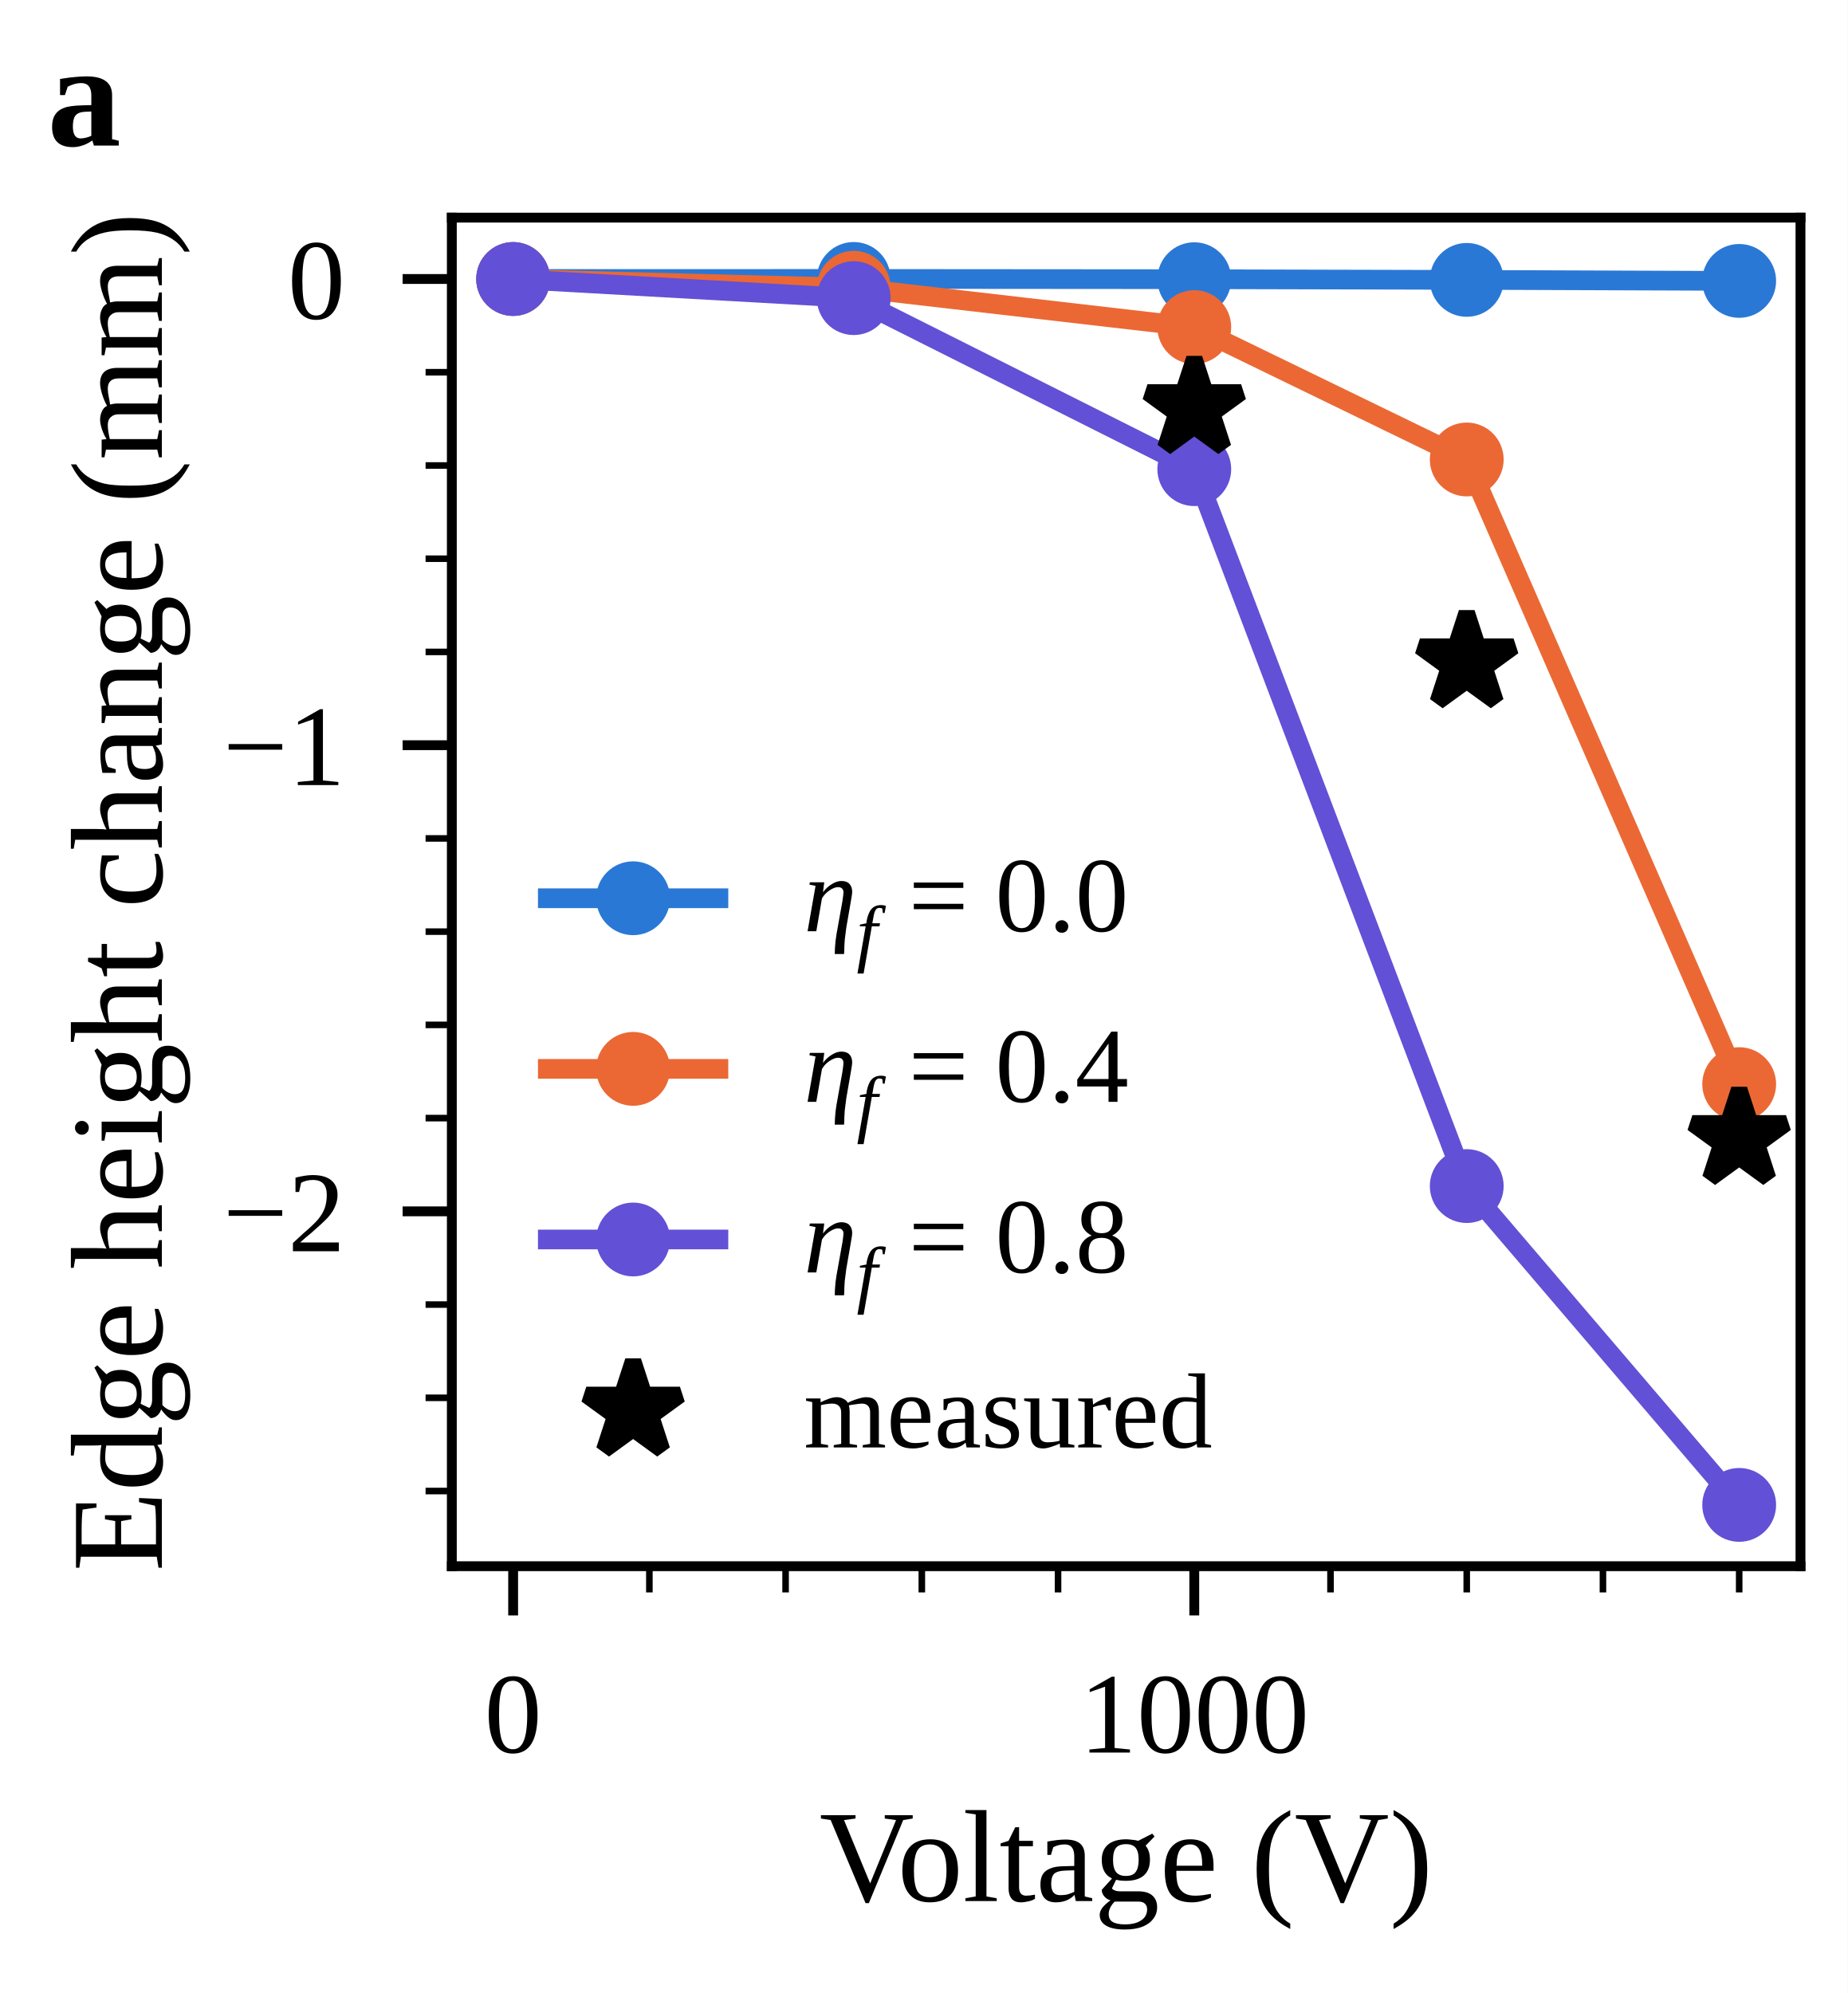
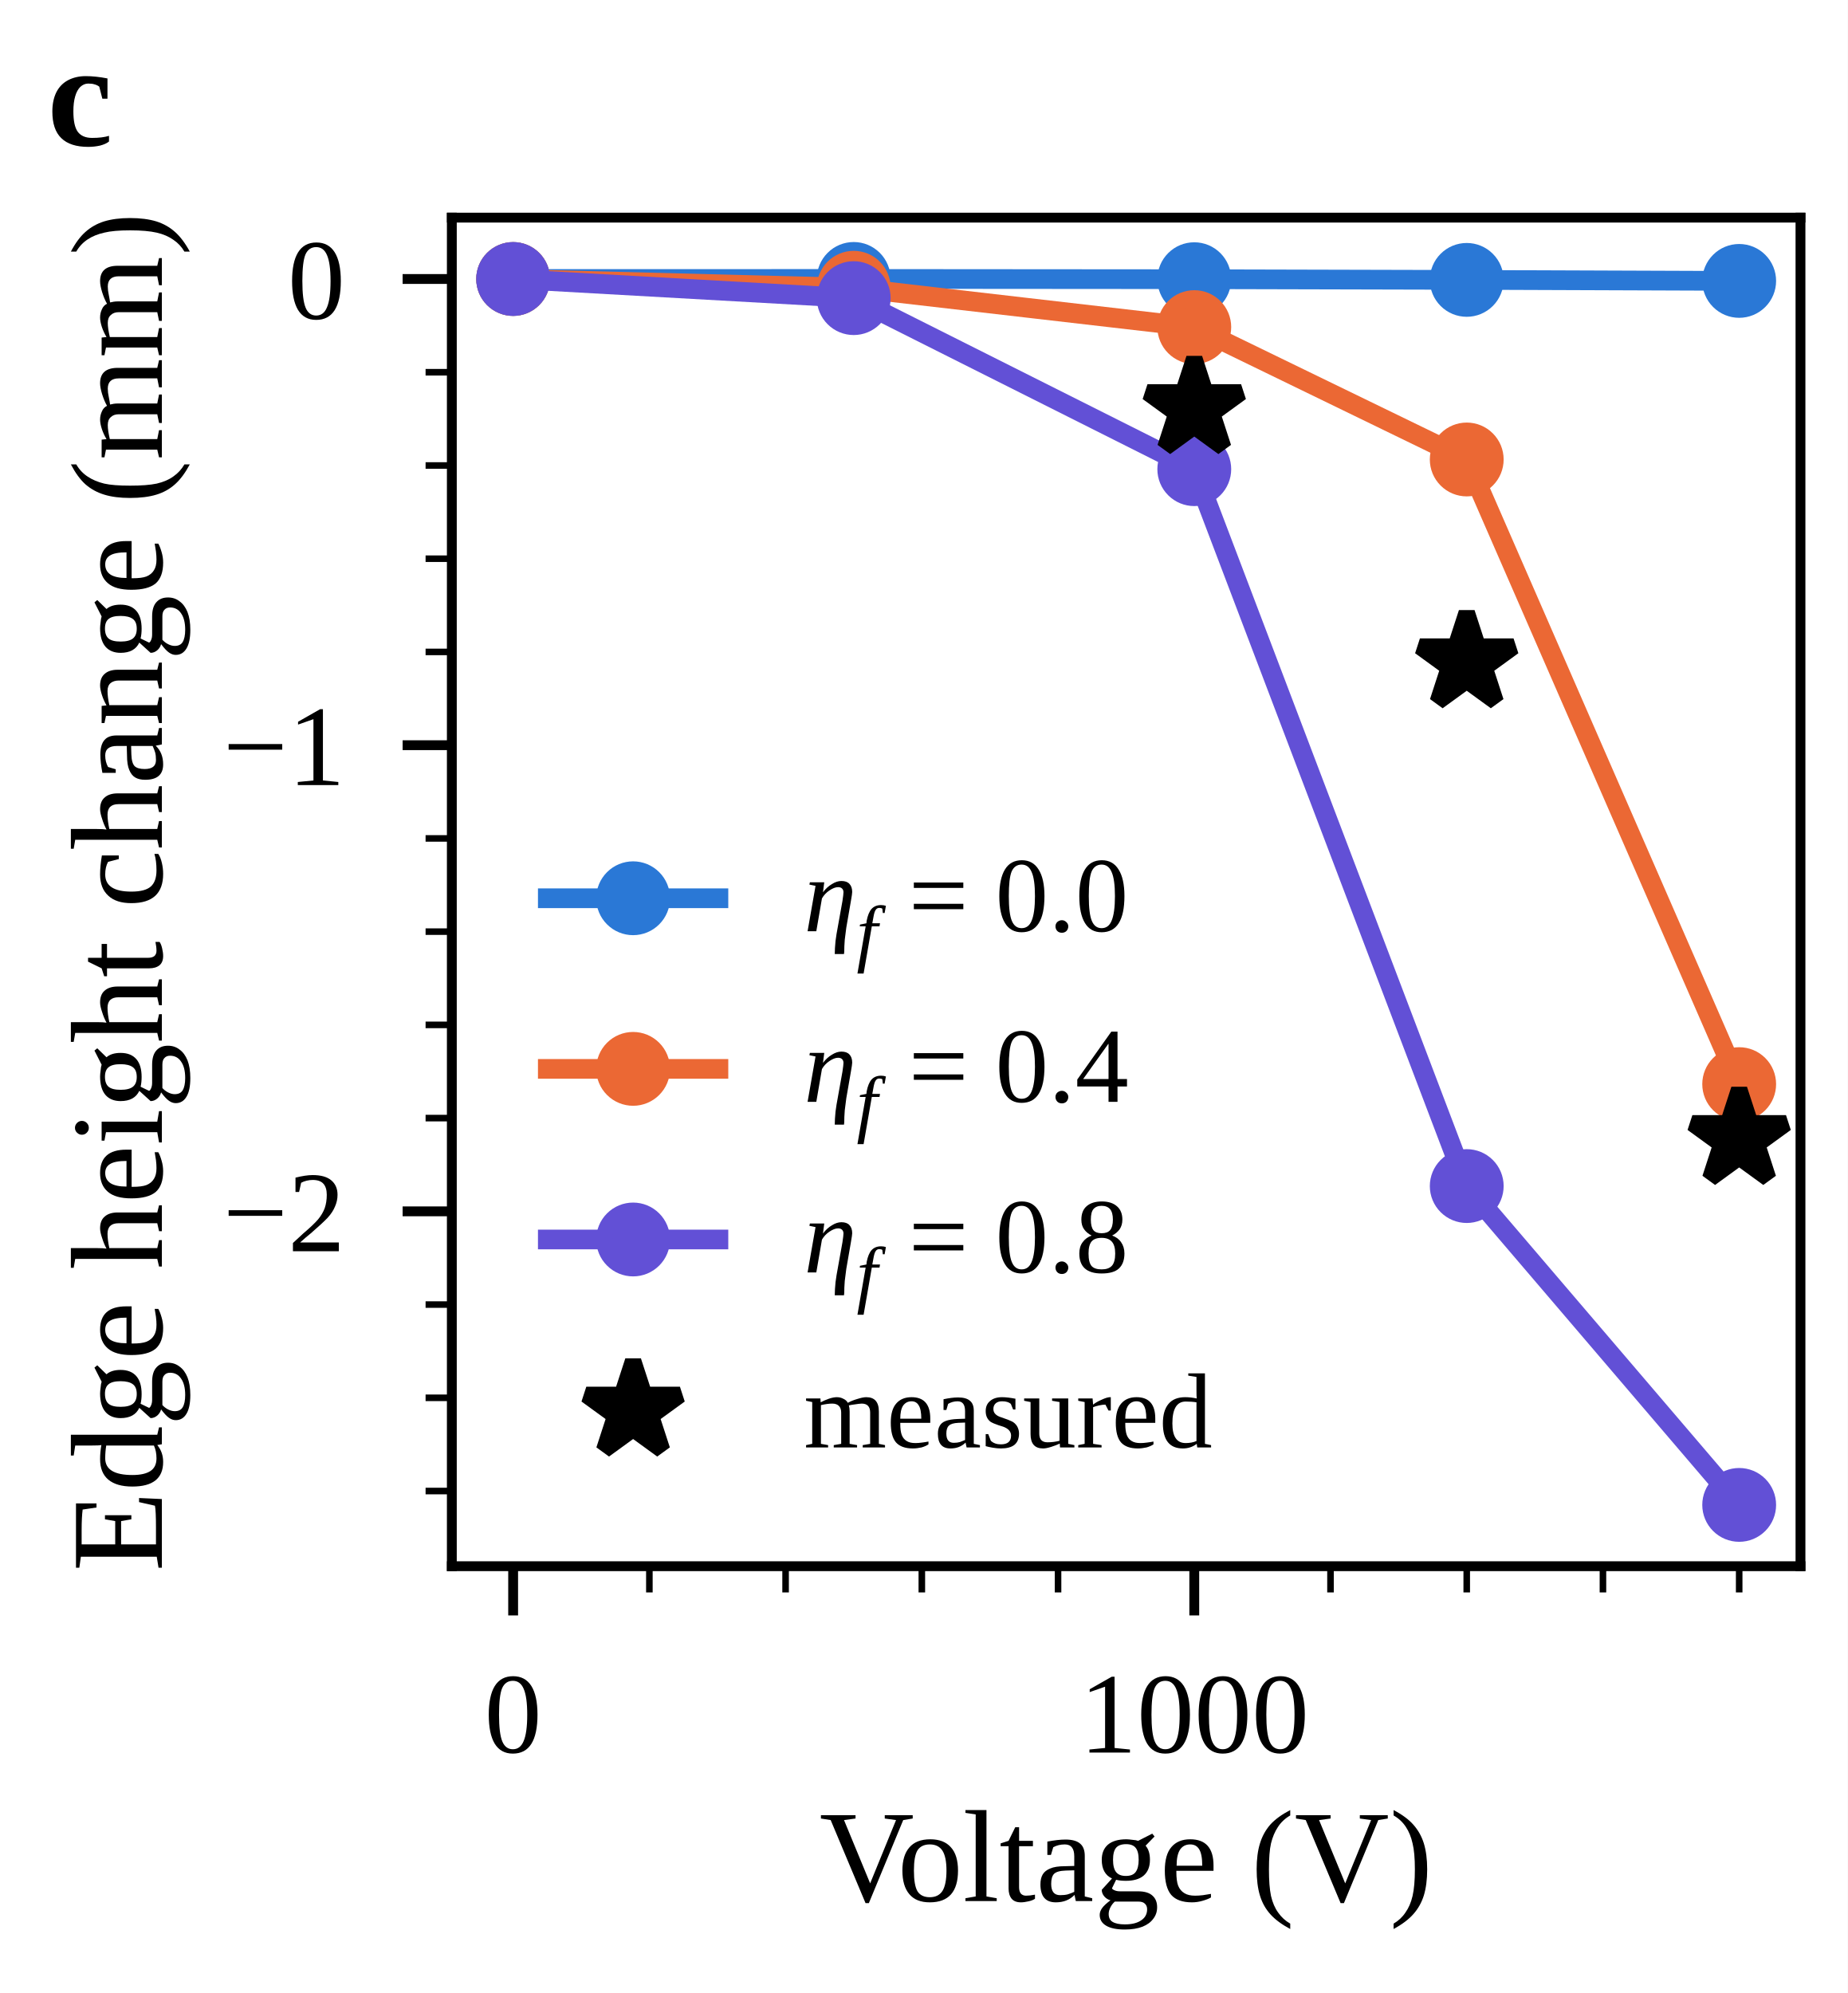
<svg xmlns="http://www.w3.org/2000/svg" xmlns:xlink="http://www.w3.org/1999/xlink" width="112.626pt" height="121.487pt" viewBox="0 0 112.626 121.487" version="1.1">
  <defs>
    <style type="text/css">*{stroke-linejoin: round; stroke-linecap: butt}</style>
  </defs>
  <g id="figure_1">
    <g id="patch_1">
      <path d="M 0 121.487  L 112.626 121.487  L 112.626 0  L 0 0  z " style="fill: #ffffff" />
    </g>
    <g id="axes_1">
      <g id="patch_2">
        <path d="M 27.541 95.471  L 109.746 95.471  L 109.746 13.266  L 27.541 13.266  z " style="fill: #ffffff" />
      </g>
      <g id="matplotlib.axis_1">
        <g id="xtick_1">
          <g id="line2d_1">
            <defs>
-               <path id="m81ae01a4fd" d="M 0 0  L 0 3  " style="stroke: #000000; stroke-width: 0.6" />
+               <path id="m6a5a127abc" d="M 0 0  L 0 3  " style="stroke: #000000; stroke-width: 0.6" />
            </defs>
            <g>
-               <use xlink:href="#m81ae01a4fd" x="31.278" y="95.471" style="stroke: #000000; stroke-width: 0.6" />
+               <use xlink:href="#m6a5a127abc" x="31.278" y="95.471" style="stroke: #000000; stroke-width: 0.6" />
            </g>
          </g>
          <g id="text_1">
            <text style="font-size: 7px; font-family: 'Times New Roman', 'Times', 'DejaVu Serif', serif; text-anchor: middle" x="31.278" y="106.831" transform="rotate(-0 31.278 106.8315)">0</text>
          </g>
        </g>
        <g id="xtick_2">
          <g id="line2d_2">
            <g>
-               <use xlink:href="#m81ae01a4fd" x="72.796" y="95.471" style="stroke: #000000; stroke-width: 0.6" />
+               <use xlink:href="#m6a5a127abc" x="72.796" y="95.471" style="stroke: #000000; stroke-width: 0.6" />
            </g>
          </g>
          <g id="text_2">
            <text style="font-size: 7px; font-family: 'Times New Roman', 'Times', 'DejaVu Serif', serif; text-anchor: middle" x="72.796" y="106.831" transform="rotate(-0 72.79553 106.8315)">1000</text>
          </g>
        </g>
        <g id="xtick_3">
          <g id="line2d_3">
            <defs>
-               <path id="m745a0f4e41" d="M 0 0  L 0 1.6  " style="stroke: #000000; stroke-width: 0.4" />
+               <path id="mc2ed04ca04" d="M 0 0  L 0 1.6  " style="stroke: #000000; stroke-width: 0.4" />
            </defs>
            <g>
-               <use xlink:href="#m745a0f4e41" x="39.582" y="95.471" style="stroke: #000000; stroke-width: 0.4" />
+               <use xlink:href="#mc2ed04ca04" x="39.582" y="95.471" style="stroke: #000000; stroke-width: 0.4" />
            </g>
          </g>
        </g>
        <g id="xtick_4">
          <g id="line2d_4">
            <g>
-               <use xlink:href="#m745a0f4e41" x="47.885" y="95.471" style="stroke: #000000; stroke-width: 0.4" />
+               <use xlink:href="#mc2ed04ca04" x="47.885" y="95.471" style="stroke: #000000; stroke-width: 0.4" />
            </g>
          </g>
        </g>
        <g id="xtick_5">
          <g id="line2d_5">
            <g>
-               <use xlink:href="#m745a0f4e41" x="56.189" y="95.471" style="stroke: #000000; stroke-width: 0.4" />
+               <use xlink:href="#mc2ed04ca04" x="56.189" y="95.471" style="stroke: #000000; stroke-width: 0.4" />
            </g>
          </g>
        </g>
        <g id="xtick_6">
          <g id="line2d_6">
            <g>
-               <use xlink:href="#m745a0f4e41" x="64.492" y="95.471" style="stroke: #000000; stroke-width: 0.4" />
+               <use xlink:href="#mc2ed04ca04" x="64.492" y="95.471" style="stroke: #000000; stroke-width: 0.4" />
            </g>
          </g>
        </g>
        <g id="xtick_7">
          <g id="line2d_7">
            <g>
-               <use xlink:href="#m745a0f4e41" x="81.099" y="95.471" style="stroke: #000000; stroke-width: 0.4" />
+               <use xlink:href="#mc2ed04ca04" x="81.099" y="95.471" style="stroke: #000000; stroke-width: 0.4" />
            </g>
          </g>
        </g>
        <g id="xtick_8">
          <g id="line2d_8">
            <g>
-               <use xlink:href="#m745a0f4e41" x="89.403" y="95.471" style="stroke: #000000; stroke-width: 0.4" />
+               <use xlink:href="#mc2ed04ca04" x="89.403" y="95.471" style="stroke: #000000; stroke-width: 0.4" />
            </g>
          </g>
        </g>
        <g id="xtick_9">
          <g id="line2d_9">
            <g>
-               <use xlink:href="#m745a0f4e41" x="97.706" y="95.471" style="stroke: #000000; stroke-width: 0.4" />
+               <use xlink:href="#mc2ed04ca04" x="97.706" y="95.471" style="stroke: #000000; stroke-width: 0.4" />
            </g>
          </g>
        </g>
        <g id="xtick_10">
          <g id="line2d_10">
            <g>
-               <use xlink:href="#m745a0f4e41" x="106.01" y="95.471" style="stroke: #000000; stroke-width: 0.4" />
+               <use xlink:href="#mc2ed04ca04" x="106.01" y="95.471" style="stroke: #000000; stroke-width: 0.4" />
            </g>
          </g>
        </g>
        <g id="text_3">
          <text style="font-size: 8px; font-family: 'Times New Roman', 'Times', 'DejaVu Serif', serif; text-anchor: middle" x="68.644" y="115.884" transform="rotate(-0 68.64378 115.8838)">Voltage (V)</text>
        </g>
      </g>
      <g id="matplotlib.axis_2">
        <g id="ytick_1">
          <g id="line2d_11">
            <defs>
-               <path id="m3a384a17da" d="M 0 0  L -3 0  " style="stroke: #000000; stroke-width: 0.6" />
+               <path id="m626d670682" d="M 0 0  L -3 0  " style="stroke: #000000; stroke-width: 0.6" />
            </defs>
            <g>
-               <use xlink:href="#m3a384a17da" x="27.541" y="73.84" style="stroke: #000000; stroke-width: 0.6" />
+               <use xlink:href="#m626d670682" x="27.541" y="73.84" style="stroke: #000000; stroke-width: 0.6" />
            </g>
          </g>
          <g id="text_4">
            <text style="font-size: 7px; font-family: 'Times New Roman', 'Times', 'DejaVu Serif', serif; text-anchor: end" x="21.041" y="76.27" transform="rotate(-0 21.04142 76.27003)">−2</text>
          </g>
        </g>
        <g id="ytick_2">
          <g id="line2d_12">
            <g>
-               <use xlink:href="#m3a384a17da" x="27.541" y="45.424" style="stroke: #000000; stroke-width: 0.6" />
+               <use xlink:href="#m626d670682" x="27.541" y="45.424" style="stroke: #000000; stroke-width: 0.6" />
            </g>
          </g>
          <g id="text_5">
            <text style="font-size: 7px; font-family: 'Times New Roman', 'Times', 'DejaVu Serif', serif; text-anchor: end" x="21.041" y="47.854" transform="rotate(-0 21.04142 47.85391)">−1</text>
          </g>
        </g>
        <g id="ytick_3">
          <g id="line2d_13">
            <g>
-               <use xlink:href="#m3a384a17da" x="27.541" y="17.007" style="stroke: #000000; stroke-width: 0.6" />
+               <use xlink:href="#m626d670682" x="27.541" y="17.007" style="stroke: #000000; stroke-width: 0.6" />
            </g>
          </g>
          <g id="text_6">
            <text style="font-size: 7px; font-family: 'Times New Roman', 'Times', 'DejaVu Serif', serif; text-anchor: end" x="21.041" y="19.438" transform="rotate(-0 21.04142 19.43779)">0</text>
          </g>
        </g>
        <g id="ytick_4">
          <g id="line2d_14">
            <defs>
-               <path id="m8637f366a5" d="M 0 0  L -1.6 0  " style="stroke: #000000; stroke-width: 0.4" />
+               <path id="m9fd9af5143" d="M 0 0  L -1.6 0  " style="stroke: #000000; stroke-width: 0.4" />
            </defs>
            <g>
-               <use xlink:href="#m8637f366a5" x="27.541" y="90.889" style="stroke: #000000; stroke-width: 0.4" />
+               <use xlink:href="#m9fd9af5143" x="27.541" y="90.889" style="stroke: #000000; stroke-width: 0.4" />
            </g>
          </g>
        </g>
        <g id="ytick_5">
          <g id="line2d_15">
            <g>
-               <use xlink:href="#m8637f366a5" x="27.541" y="85.206" style="stroke: #000000; stroke-width: 0.4" />
+               <use xlink:href="#m9fd9af5143" x="27.541" y="85.206" style="stroke: #000000; stroke-width: 0.4" />
            </g>
          </g>
        </g>
        <g id="ytick_6">
          <g id="line2d_16">
            <g>
-               <use xlink:href="#m8637f366a5" x="27.541" y="79.523" style="stroke: #000000; stroke-width: 0.4" />
+               <use xlink:href="#m9fd9af5143" x="27.541" y="79.523" style="stroke: #000000; stroke-width: 0.4" />
            </g>
          </g>
        </g>
        <g id="ytick_7">
          <g id="line2d_17">
            <g>
-               <use xlink:href="#m8637f366a5" x="27.541" y="68.156" style="stroke: #000000; stroke-width: 0.4" />
+               <use xlink:href="#m9fd9af5143" x="27.541" y="68.156" style="stroke: #000000; stroke-width: 0.4" />
            </g>
          </g>
        </g>
        <g id="ytick_8">
          <g id="line2d_18">
            <g>
-               <use xlink:href="#m8637f366a5" x="27.541" y="62.473" style="stroke: #000000; stroke-width: 0.4" />
+               <use xlink:href="#m9fd9af5143" x="27.541" y="62.473" style="stroke: #000000; stroke-width: 0.4" />
            </g>
          </g>
        </g>
        <g id="ytick_9">
          <g id="line2d_19">
            <g>
-               <use xlink:href="#m8637f366a5" x="27.541" y="56.79" style="stroke: #000000; stroke-width: 0.4" />
+               <use xlink:href="#m9fd9af5143" x="27.541" y="56.79" style="stroke: #000000; stroke-width: 0.4" />
            </g>
          </g>
        </g>
        <g id="ytick_10">
          <g id="line2d_20">
            <g>
-               <use xlink:href="#m8637f366a5" x="27.541" y="51.107" style="stroke: #000000; stroke-width: 0.4" />
+               <use xlink:href="#m9fd9af5143" x="27.541" y="51.107" style="stroke: #000000; stroke-width: 0.4" />
            </g>
          </g>
        </g>
        <g id="ytick_11">
          <g id="line2d_21">
            <g>
-               <use xlink:href="#m8637f366a5" x="27.541" y="39.74" style="stroke: #000000; stroke-width: 0.4" />
+               <use xlink:href="#m9fd9af5143" x="27.541" y="39.74" style="stroke: #000000; stroke-width: 0.4" />
            </g>
          </g>
        </g>
        <g id="ytick_12">
          <g id="line2d_22">
            <g>
-               <use xlink:href="#m8637f366a5" x="27.541" y="34.057" style="stroke: #000000; stroke-width: 0.4" />
+               <use xlink:href="#m9fd9af5143" x="27.541" y="34.057" style="stroke: #000000; stroke-width: 0.4" />
            </g>
          </g>
        </g>
        <g id="ytick_13">
          <g id="line2d_23">
            <g>
-               <use xlink:href="#m8637f366a5" x="27.541" y="28.374" style="stroke: #000000; stroke-width: 0.4" />
+               <use xlink:href="#m9fd9af5143" x="27.541" y="28.374" style="stroke: #000000; stroke-width: 0.4" />
            </g>
          </g>
        </g>
        <g id="ytick_14">
          <g id="line2d_24">
            <g>
-               <use xlink:href="#m8637f366a5" x="27.541" y="22.691" style="stroke: #000000; stroke-width: 0.4" />
+               <use xlink:href="#m9fd9af5143" x="27.541" y="22.691" style="stroke: #000000; stroke-width: 0.4" />
            </g>
          </g>
        </g>
        <g id="text_7">
          <text style="font-size: 8px; font-family: 'Times New Roman', 'Times', 'DejaVu Serif', serif; text-anchor: middle" x="9.868" y="54.369" transform="rotate(-90 9.867824 54.3685)">Edge height change (mm)</text>
        </g>
      </g>
      <g id="line2d_25">
-         <path d="M 31.278 17.007  L 52.037 17.003  L 72.796 17.019  L 89.403 17.061  L 106.01 17.123  " clip-path="url(#pfbcc4ede9f)" style="fill: none; stroke: #2a78d6; stroke-width: 1.2; stroke-linecap: square" />
+         <path d="M 31.278 17.007  L 52.037 17.003  L 72.796 17.019  L 89.403 17.061  L 106.01 17.123  " clip-path="url(#pf541ffae1d)" style="fill: none; stroke: #2a78d6; stroke-width: 1.2; stroke-linecap: square" />
        <defs>
-           <path id="m388a14e5a2" d="M 0 1.75  C 0.464 1.75 0.909 1.566 1.237 1.237  C 1.566 0.909 1.75 0.464 1.75 0  C 1.75 -0.464 1.566 -0.909 1.237 -1.237  C 0.909 -1.566 0.464 -1.75 0 -1.75  C -0.464 -1.75 -0.909 -1.566 -1.237 -1.237  C -1.566 -0.909 -1.75 -0.464 -1.75 0  C -1.75 0.464 -1.566 0.909 -1.237 1.237  C -0.909 1.566 -0.464 1.75 0 1.75  z " style="stroke: #2a78d6" />
+           <path id="m1423896c23" d="M 0 1.75  C 0.464 1.75 0.909 1.566 1.237 1.237  C 1.566 0.909 1.75 0.464 1.75 0  C 1.75 -0.464 1.566 -0.909 1.237 -1.237  C 0.909 -1.566 0.464 -1.75 0 -1.75  C -0.464 -1.75 -0.909 -1.566 -1.237 -1.237  C -1.566 -0.909 -1.75 -0.464 -1.75 0  C -1.75 0.464 -1.566 0.909 -1.237 1.237  C -0.909 1.566 -0.464 1.75 0 1.75  z " style="stroke: #2a78d6" />
        </defs>
-         <g clip-path="url(#pfbcc4ede9f)">
-           <use xlink:href="#m388a14e5a2" x="31.278" y="17.007" style="fill: #2a78d6; stroke: #2a78d6" />
-           <use xlink:href="#m388a14e5a2" x="52.037" y="17.003" style="fill: #2a78d6; stroke: #2a78d6" />
-           <use xlink:href="#m388a14e5a2" x="72.796" y="17.019" style="fill: #2a78d6; stroke: #2a78d6" />
-           <use xlink:href="#m388a14e5a2" x="89.403" y="17.061" style="fill: #2a78d6; stroke: #2a78d6" />
-           <use xlink:href="#m388a14e5a2" x="106.01" y="17.123" style="fill: #2a78d6; stroke: #2a78d6" />
+         <g clip-path="url(#pf541ffae1d)">
+           <use xlink:href="#m1423896c23" x="31.278" y="17.007" style="fill: #2a78d6; stroke: #2a78d6" />
+           <use xlink:href="#m1423896c23" x="52.037" y="17.003" style="fill: #2a78d6; stroke: #2a78d6" />
+           <use xlink:href="#m1423896c23" x="72.796" y="17.019" style="fill: #2a78d6; stroke: #2a78d6" />
+           <use xlink:href="#m1423896c23" x="89.403" y="17.061" style="fill: #2a78d6; stroke: #2a78d6" />
+           <use xlink:href="#m1423896c23" x="106.01" y="17.123" style="fill: #2a78d6; stroke: #2a78d6" />
        </g>
      </g>
      <g id="line2d_26">
-         <path d="M 31.278 17.007  L 52.037 17.54  L 72.796 19.939  L 89.403 28.008  L 106.01 66.085  " clip-path="url(#pfbcc4ede9f)" style="fill: none; stroke: #eb6834; stroke-width: 1.2; stroke-linecap: square" />
+         <path d="M 31.278 17.007  L 52.037 17.54  L 72.796 19.939  L 89.403 28.008  L 106.01 66.085  " clip-path="url(#pf541ffae1d)" style="fill: none; stroke: #eb6834; stroke-width: 1.2; stroke-linecap: square" />
        <defs>
-           <path id="m3ae4609480" d="M 0 1.75  C 0.464 1.75 0.909 1.566 1.237 1.237  C 1.566 0.909 1.75 0.464 1.75 0  C 1.75 -0.464 1.566 -0.909 1.237 -1.237  C 0.909 -1.566 0.464 -1.75 0 -1.75  C -0.464 -1.75 -0.909 -1.566 -1.237 -1.237  C -1.566 -0.909 -1.75 -0.464 -1.75 0  C -1.75 0.464 -1.566 0.909 -1.237 1.237  C -0.909 1.566 -0.464 1.75 0 1.75  z " style="stroke: #eb6834" />
+           <path id="m9e586e1488" d="M 0 1.75  C 0.464 1.75 0.909 1.566 1.237 1.237  C 1.566 0.909 1.75 0.464 1.75 0  C 1.75 -0.464 1.566 -0.909 1.237 -1.237  C 0.909 -1.566 0.464 -1.75 0 -1.75  C -0.464 -1.75 -0.909 -1.566 -1.237 -1.237  C -1.566 -0.909 -1.75 -0.464 -1.75 0  C -1.75 0.464 -1.566 0.909 -1.237 1.237  C -0.909 1.566 -0.464 1.75 0 1.75  z " style="stroke: #eb6834" />
        </defs>
-         <g clip-path="url(#pfbcc4ede9f)">
-           <use xlink:href="#m3ae4609480" x="31.278" y="17.007" style="fill: #eb6834; stroke: #eb6834" />
-           <use xlink:href="#m3ae4609480" x="52.037" y="17.54" style="fill: #eb6834; stroke: #eb6834" />
-           <use xlink:href="#m3ae4609480" x="72.796" y="19.939" style="fill: #eb6834; stroke: #eb6834" />
-           <use xlink:href="#m3ae4609480" x="89.403" y="28.008" style="fill: #eb6834; stroke: #eb6834" />
-           <use xlink:href="#m3ae4609480" x="106.01" y="66.085" style="fill: #eb6834; stroke: #eb6834" />
+         <g clip-path="url(#pf541ffae1d)">
+           <use xlink:href="#m9e586e1488" x="31.278" y="17.007" style="fill: #eb6834; stroke: #eb6834" />
+           <use xlink:href="#m9e586e1488" x="52.037" y="17.54" style="fill: #eb6834; stroke: #eb6834" />
+           <use xlink:href="#m9e586e1488" x="72.796" y="19.939" style="fill: #eb6834; stroke: #eb6834" />
+           <use xlink:href="#m9e586e1488" x="89.403" y="28.008" style="fill: #eb6834; stroke: #eb6834" />
+           <use xlink:href="#m9e586e1488" x="106.01" y="66.085" style="fill: #eb6834; stroke: #eb6834" />
        </g>
      </g>
      <g id="line2d_27">
-         <path d="M 31.278 17.007  L 52.037 18.173  L 72.796 28.599  L 89.403 72.299  L 106.01 91.734  " clip-path="url(#pfbcc4ede9f)" style="fill: none; stroke: #6250d6; stroke-width: 1.2; stroke-linecap: square" />
+         <path d="M 31.278 17.007  L 52.037 18.173  L 72.796 28.599  L 89.403 72.299  L 106.01 91.734  " clip-path="url(#pf541ffae1d)" style="fill: none; stroke: #6250d6; stroke-width: 1.2; stroke-linecap: square" />
        <defs>
-           <path id="m64c043c72b" d="M 0 1.75  C 0.464 1.75 0.909 1.566 1.237 1.237  C 1.566 0.909 1.75 0.464 1.75 0  C 1.75 -0.464 1.566 -0.909 1.237 -1.237  C 0.909 -1.566 0.464 -1.75 0 -1.75  C -0.464 -1.75 -0.909 -1.566 -1.237 -1.237  C -1.566 -0.909 -1.75 -0.464 -1.75 0  C -1.75 0.464 -1.566 0.909 -1.237 1.237  C -0.909 1.566 -0.464 1.75 0 1.75  z " style="stroke: #6250d6" />
+           <path id="ma3621499f4" d="M 0 1.75  C 0.464 1.75 0.909 1.566 1.237 1.237  C 1.566 0.909 1.75 0.464 1.75 0  C 1.75 -0.464 1.566 -0.909 1.237 -1.237  C 0.909 -1.566 0.464 -1.75 0 -1.75  C -0.464 -1.75 -0.909 -1.566 -1.237 -1.237  C -1.566 -0.909 -1.75 -0.464 -1.75 0  C -1.75 0.464 -1.566 0.909 -1.237 1.237  C -0.909 1.566 -0.464 1.75 0 1.75  z " style="stroke: #6250d6" />
        </defs>
-         <g clip-path="url(#pfbcc4ede9f)">
-           <use xlink:href="#m64c043c72b" x="31.278" y="17.007" style="fill: #6250d6; stroke: #6250d6" />
-           <use xlink:href="#m64c043c72b" x="52.037" y="18.173" style="fill: #6250d6; stroke: #6250d6" />
-           <use xlink:href="#m64c043c72b" x="72.796" y="28.599" style="fill: #6250d6; stroke: #6250d6" />
-           <use xlink:href="#m64c043c72b" x="89.403" y="72.299" style="fill: #6250d6; stroke: #6250d6" />
-           <use xlink:href="#m64c043c72b" x="106.01" y="91.734" style="fill: #6250d6; stroke: #6250d6" />
+         <g clip-path="url(#pf541ffae1d)">
+           <use xlink:href="#ma3621499f4" x="31.278" y="17.007" style="fill: #6250d6; stroke: #6250d6" />
+           <use xlink:href="#ma3621499f4" x="52.037" y="18.173" style="fill: #6250d6; stroke: #6250d6" />
+           <use xlink:href="#ma3621499f4" x="72.796" y="28.599" style="fill: #6250d6; stroke: #6250d6" />
+           <use xlink:href="#ma3621499f4" x="89.403" y="72.299" style="fill: #6250d6; stroke: #6250d6" />
+           <use xlink:href="#ma3621499f4" x="106.01" y="91.734" style="fill: #6250d6; stroke: #6250d6" />
        </g>
      </g>
      <g id="line2d_28">
        <defs>
-           <path id="m0b83588757" d="M 0 -3  L -0.674 -0.927  L -2.853 -0.927  L -1.09 0.354  L -1.763 2.427  L -0 1.146  L 1.763 2.427  L 1.09 0.354  L 2.853 -0.927  L 0.674 -0.927  z " style="stroke: #000000; stroke-linejoin: bevel" />
+           <path id="m9487265c35" d="M 0 -3  L -0.674 -0.927  L -2.853 -0.927  L -1.09 0.354  L -1.763 2.427  L -0 1.146  L 1.763 2.427  L 1.09 0.354  L 2.853 -0.927  L 0.674 -0.927  z " style="stroke: #000000; stroke-linejoin: bevel" />
        </defs>
-         <g clip-path="url(#pfbcc4ede9f)">
-           <use xlink:href="#m0b83588757" x="72.796" y="24.847" style="stroke: #000000; stroke-linejoin: bevel" />
-           <use xlink:href="#m0b83588757" x="89.403" y="40.342" style="stroke: #000000; stroke-linejoin: bevel" />
-           <use xlink:href="#m0b83588757" x="106.01" y="69.4" style="stroke: #000000; stroke-linejoin: bevel" />
+         <g clip-path="url(#pf541ffae1d)">
+           <use xlink:href="#m9487265c35" x="72.796" y="24.847" style="stroke: #000000; stroke-linejoin: bevel" />
+           <use xlink:href="#m9487265c35" x="89.403" y="40.342" style="stroke: #000000; stroke-linejoin: bevel" />
+           <use xlink:href="#m9487265c35" x="106.01" y="69.4" style="stroke: #000000; stroke-linejoin: bevel" />
        </g>
      </g>
      <g id="patch_3">
        <path d="M 27.541 95.471  L 27.541 13.266  " style="fill: none; stroke: #000000; stroke-width: 0.6; stroke-linejoin: miter; stroke-linecap: square" />
      </g>
      <g id="patch_4">
        <path d="M 109.746 95.471  L 109.746 13.266  " style="fill: none; stroke: #000000; stroke-width: 0.6; stroke-linejoin: miter; stroke-linecap: square" />
      </g>
      <g id="patch_5">
        <path d="M 27.541 95.471  L 109.746 95.471  " style="fill: none; stroke: #000000; stroke-width: 0.6; stroke-linejoin: miter; stroke-linecap: square" />
      </g>
      <g id="patch_6">
        <path d="M 27.541 13.266  L 109.746 13.266  " style="fill: none; stroke: #000000; stroke-width: 0.6; stroke-linejoin: miter; stroke-linecap: square" />
      </g>
      <g id="text_8">
-         <text style="font-weight: 700; font-size: 9px; font-family: 'Times New Roman', 'Times', 'DejaVu Serif', serif; text-anchor: start" x="2.88" y="8.875" transform="rotate(-0 2.88 8.874844)">a</text>
+         <text style="font-weight: 700; font-size: 9px; font-family: 'Times New Roman', 'Times', 'DejaVu Serif', serif; text-anchor: start" x="2.88" y="8.875" transform="rotate(-0 2.88 8.874844)">c</text>
      </g>
      <g id="legend_1">
        <g id="line2d_29">
          <path d="M 33.391 54.755  L 38.591 54.755  L 43.791 54.755  " style="fill: none; stroke: #2a78d6; stroke-width: 1.2; stroke-linecap: square" />
          <g>
-             <use xlink:href="#m388a14e5a2" x="38.591" y="54.755" style="fill: #2a78d6; stroke: #2a78d6" />
+             <use xlink:href="#m1423896c23" x="38.591" y="54.755" style="fill: #2a78d6; stroke: #2a78d6" />
          </g>
        </g>
        <g id="text_9">
          <g transform="translate(48.99142 57.03048)">
            <text>
              <tspan x="0" y="-0.266" style="font-style: italic; font-size: 6.5px; font-family: 'Times New Roman'">η</tspan>
              <tspan x="3.225" y="1.345" style="font-style: italic; font-size: 4.55px; font-family: 'Times New Roman'">f</tspan>
              <tspan x="4.757" y="-0.266" style="font-size: 6.5px; font-family: 'Times New Roman'"> </tspan>
              <tspan x="6.382" y="-0.266" style="font-size: 6.5px; font-family: 'Times New Roman'">=</tspan>
              <tspan x="10.048" y="-0.266" style="font-size: 6.5px; font-family: 'Times New Roman'"> </tspan>
              <tspan x="11.673" y="-0.266" style="font-size: 6.5px; font-family: 'Times New Roman'">0</tspan>
              <tspan x="14.923" y="-0.266" style="font-size: 6.5px; font-family: 'Times New Roman'">.</tspan>
              <tspan x="16.548" y="-0.266" style="font-size: 6.5px; font-family: 'Times New Roman'">0</tspan>
            </text>
          </g>
        </g>
        <g id="line2d_30">
          <path d="M 33.391 65.155  L 38.591 65.155  L 43.791 65.155  " style="fill: none; stroke: #eb6834; stroke-width: 1.2; stroke-linecap: square" />
          <g>
-             <use xlink:href="#m3ae4609480" x="38.591" y="65.155" style="fill: #eb6834; stroke: #eb6834" />
+             <use xlink:href="#m9e586e1488" x="38.591" y="65.155" style="fill: #eb6834; stroke: #eb6834" />
          </g>
        </g>
        <g id="text_10">
          <g transform="translate(48.99142 67.43048)">
            <text>
              <tspan x="0" y="-0.266" style="font-style: italic; font-size: 6.5px; font-family: 'Times New Roman'">η</tspan>
              <tspan x="3.225" y="1.345" style="font-style: italic; font-size: 4.55px; font-family: 'Times New Roman'">f</tspan>
              <tspan x="4.757" y="-0.266" style="font-size: 6.5px; font-family: 'Times New Roman'"> </tspan>
              <tspan x="6.382" y="-0.266" style="font-size: 6.5px; font-family: 'Times New Roman'">=</tspan>
              <tspan x="10.048" y="-0.266" style="font-size: 6.5px; font-family: 'Times New Roman'"> </tspan>
              <tspan x="11.673" y="-0.266" style="font-size: 6.5px; font-family: 'Times New Roman'">0</tspan>
              <tspan x="14.923" y="-0.266" style="font-size: 6.5px; font-family: 'Times New Roman'">.</tspan>
              <tspan x="16.548" y="-0.266" style="font-size: 6.5px; font-family: 'Times New Roman'">4</tspan>
            </text>
          </g>
        </g>
        <g id="line2d_31">
          <path d="M 33.391 75.555  L 38.591 75.555  L 43.791 75.555  " style="fill: none; stroke: #6250d6; stroke-width: 1.2; stroke-linecap: square" />
          <g>
-             <use xlink:href="#m64c043c72b" x="38.591" y="75.555" style="fill: #6250d6; stroke: #6250d6" />
+             <use xlink:href="#ma3621499f4" x="38.591" y="75.555" style="fill: #6250d6; stroke: #6250d6" />
          </g>
        </g>
        <g id="text_11">
          <g transform="translate(48.99142 77.83048)">
            <text>
              <tspan x="0" y="-0.266" style="font-style: italic; font-size: 6.5px; font-family: 'Times New Roman'">η</tspan>
              <tspan x="3.225" y="1.345" style="font-style: italic; font-size: 4.55px; font-family: 'Times New Roman'">f</tspan>
              <tspan x="4.757" y="-0.266" style="font-size: 6.5px; font-family: 'Times New Roman'"> </tspan>
              <tspan x="6.382" y="-0.266" style="font-size: 6.5px; font-family: 'Times New Roman'">=</tspan>
              <tspan x="10.048" y="-0.266" style="font-size: 6.5px; font-family: 'Times New Roman'"> </tspan>
              <tspan x="11.673" y="-0.266" style="font-size: 6.5px; font-family: 'Times New Roman'">0</tspan>
              <tspan x="14.923" y="-0.266" style="font-size: 6.5px; font-family: 'Times New Roman'">.</tspan>
              <tspan x="16.548" y="-0.266" style="font-size: 6.5px; font-family: 'Times New Roman'">8</tspan>
            </text>
          </g>
        </g>
        <g id="line2d_32">
          <g>
-             <use xlink:href="#m0b83588757" x="38.591" y="85.955" style="stroke: #000000; stroke-linejoin: bevel" />
+             <use xlink:href="#m9487265c35" x="38.591" y="85.955" style="stroke: #000000; stroke-linejoin: bevel" />
          </g>
        </g>
        <g id="text_12">
          <text style="font-size: 6.5px; font-family: 'Times New Roman', 'Times', 'DejaVu Serif', serif; text-anchor: start" x="48.991" y="88.23" transform="rotate(-0 48.99142 88.23048)">measured</text>
        </g>
      </g>
    </g>
  </g>
  <defs>
-     <clipPath id="pfbcc4ede9f">
+     <clipPath id="pf541ffae1d">
      <rect x="27.541" y="13.266" width="82.205" height="82.205" />
    </clipPath>
  </defs>
</svg>
